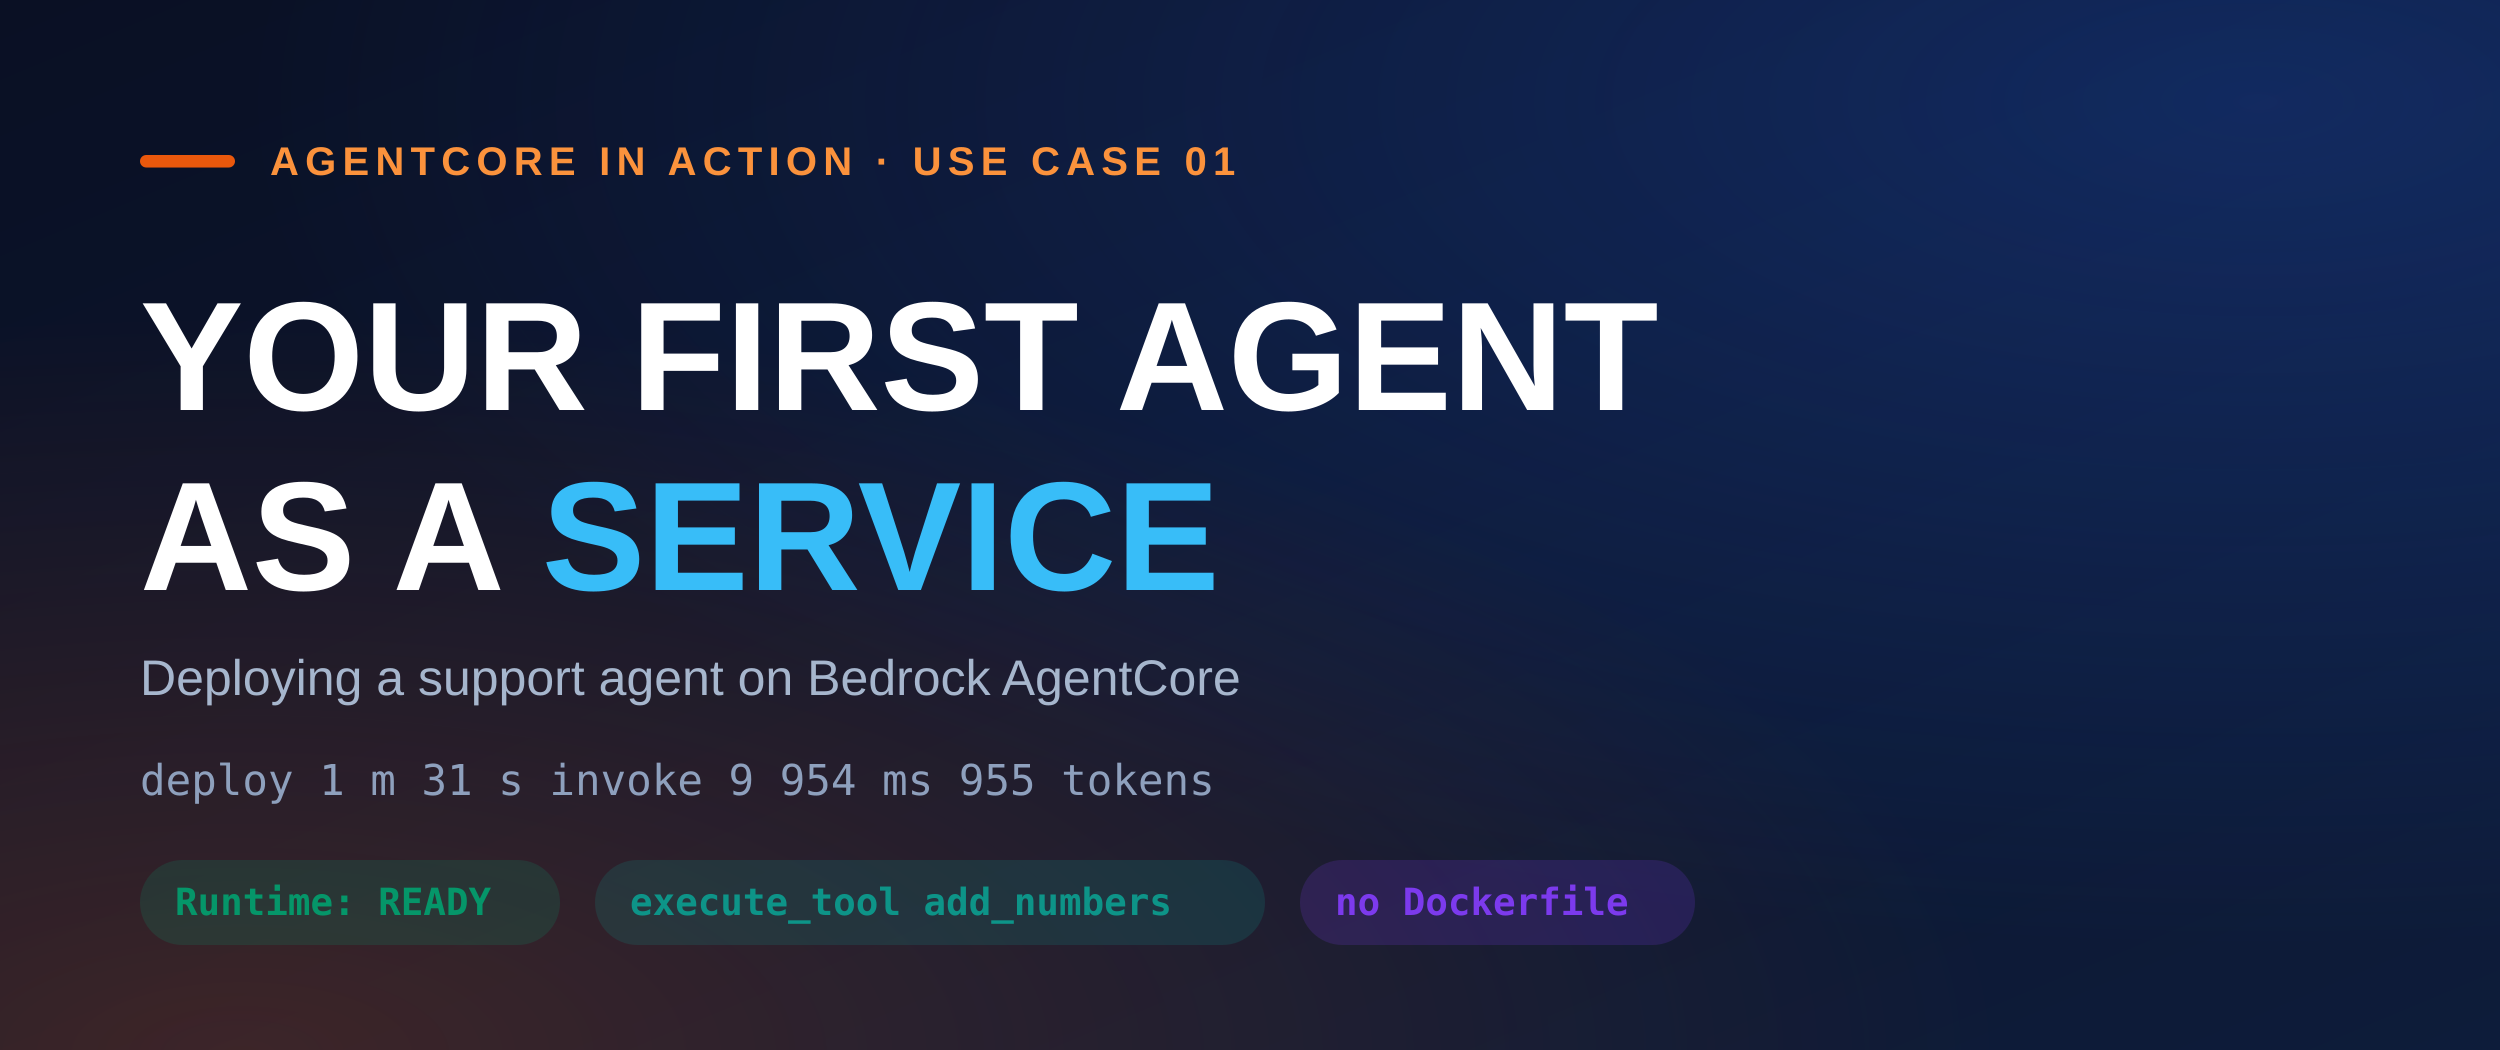
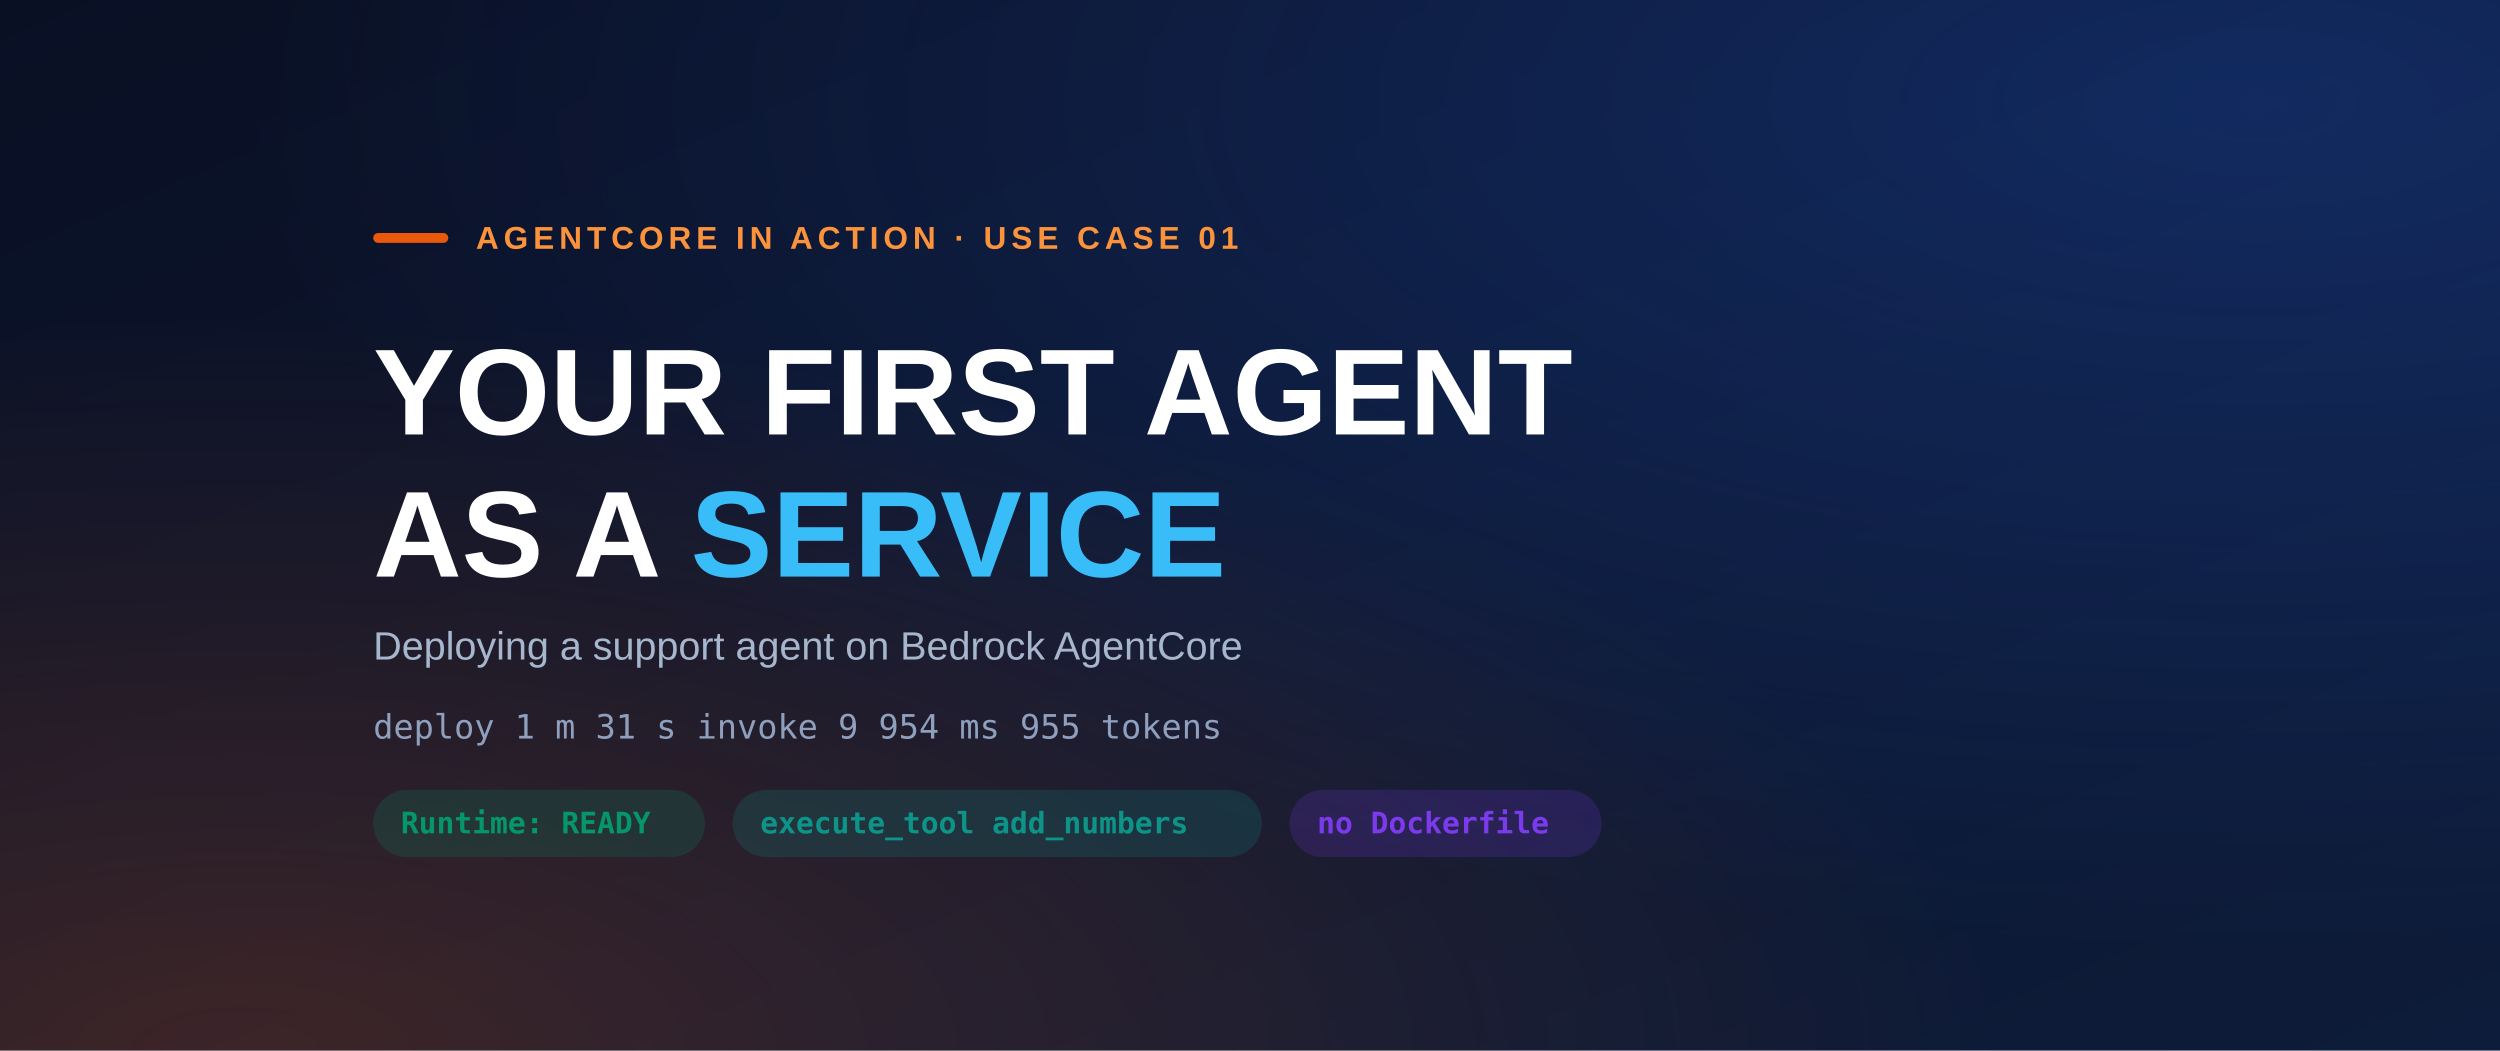
- <svg xmlns="http://www.w3.org/2000/svg" viewBox="0 0 1000 420" width="1000" height="420" role="img">
+ <svg xmlns="http://www.w3.org/2000/svg" viewBox="-133 -56 1266 532" width="1266" height="532" role="img">
  <defs>
    <linearGradient id="bg" x1="0" y1="0" x2="1" y2="1">
      <stop offset="0" stop-color="#0a1024" />
      <stop offset="1" stop-color="#0d1c3a" />
    </linearGradient>
    <radialGradient id="gA" cx="0.9" cy="0.1" r="0.8">
      <stop offset="0" stop-color="#2563eb" stop-opacity="0.26" />
      <stop offset="1" stop-color="#2563eb" stop-opacity="0" />
    </radialGradient>
    <radialGradient id="gB" cx="0.1" cy="1.0" r="0.7">
      <stop offset="0" stop-color="#ea580c" stop-opacity="0.22" />
      <stop offset="1" stop-color="#ea580c" stop-opacity="0" />
    </radialGradient>
  </defs>
-   <rect width="1000" height="420" fill="url(#bg)" />
-   <rect width="1000" height="420" fill="url(#gA)" />
-   <rect width="1000" height="420" fill="url(#gB)" />
+   <rect x="-133" y="-56" width="1266" height="532" fill="url(#bg)" />
+   <rect x="-133" y="-56" width="1266" height="532" fill="url(#gA)" />
+   <rect x="-133" y="-56" width="1266" height="532" fill="url(#gB)" />
  <g font-family="ui-sans-serif, -apple-system, 'Helvetica Neue', Arial, sans-serif">
    <rect x="56" y="62" width="38" height="5" rx="2.5" fill="#ea580c" />
    <text x="108" y="70" font-size="16" font-weight="700" letter-spacing="2.5" fill="#fb923c">AGENTCORE IN ACTION · USE CASE 01</text>
    <text x="56" y="164" font-size="62" font-weight="800" fill="#ffffff">YOUR FIRST AGENT</text>
    <text x="56" y="236" font-size="62" font-weight="800" fill="#ffffff">AS A <tspan fill="#38bdf8">SERVICE</tspan>
    </text>
    <text x="56" y="278" font-size="20" fill="#a6b6cd">Deploying a support agent on Bedrock AgentCore</text>
    <text x="56" y="318" font-size="17" fill="#8ea0bd" font-family="ui-monospace, SFMono-Regular, Menlo, Consolas, monospace">deploy 1 m 31 s   invoke 9 954 ms   955 tokens</text>
    <rect x="56" y="344" width="168" height="34" rx="17" fill="#059669" opacity="0.18" />
    <text x="70" y="366" font-size="15" fill="#059669" font-weight="600" font-family="ui-monospace, SFMono-Regular, Menlo, Consolas, monospace">Runtime: READY</text>
    <rect x="238" y="344" width="268" height="34" rx="17" fill="#0d9488" opacity="0.18" />
    <text x="252" y="366" font-size="15" fill="#0d9488" font-weight="600" font-family="ui-monospace, SFMono-Regular, Menlo, Consolas, monospace">execute_tool add_numbers</text>
    <rect x="520" y="344" width="158" height="34" rx="17" fill="#7c3aed" opacity="0.18" />
    <text x="534" y="366" font-size="15" fill="#7c3aed" font-weight="600" font-family="ui-monospace, SFMono-Regular, Menlo, Consolas, monospace">no Dockerfile</text>
  </g>
</svg>
